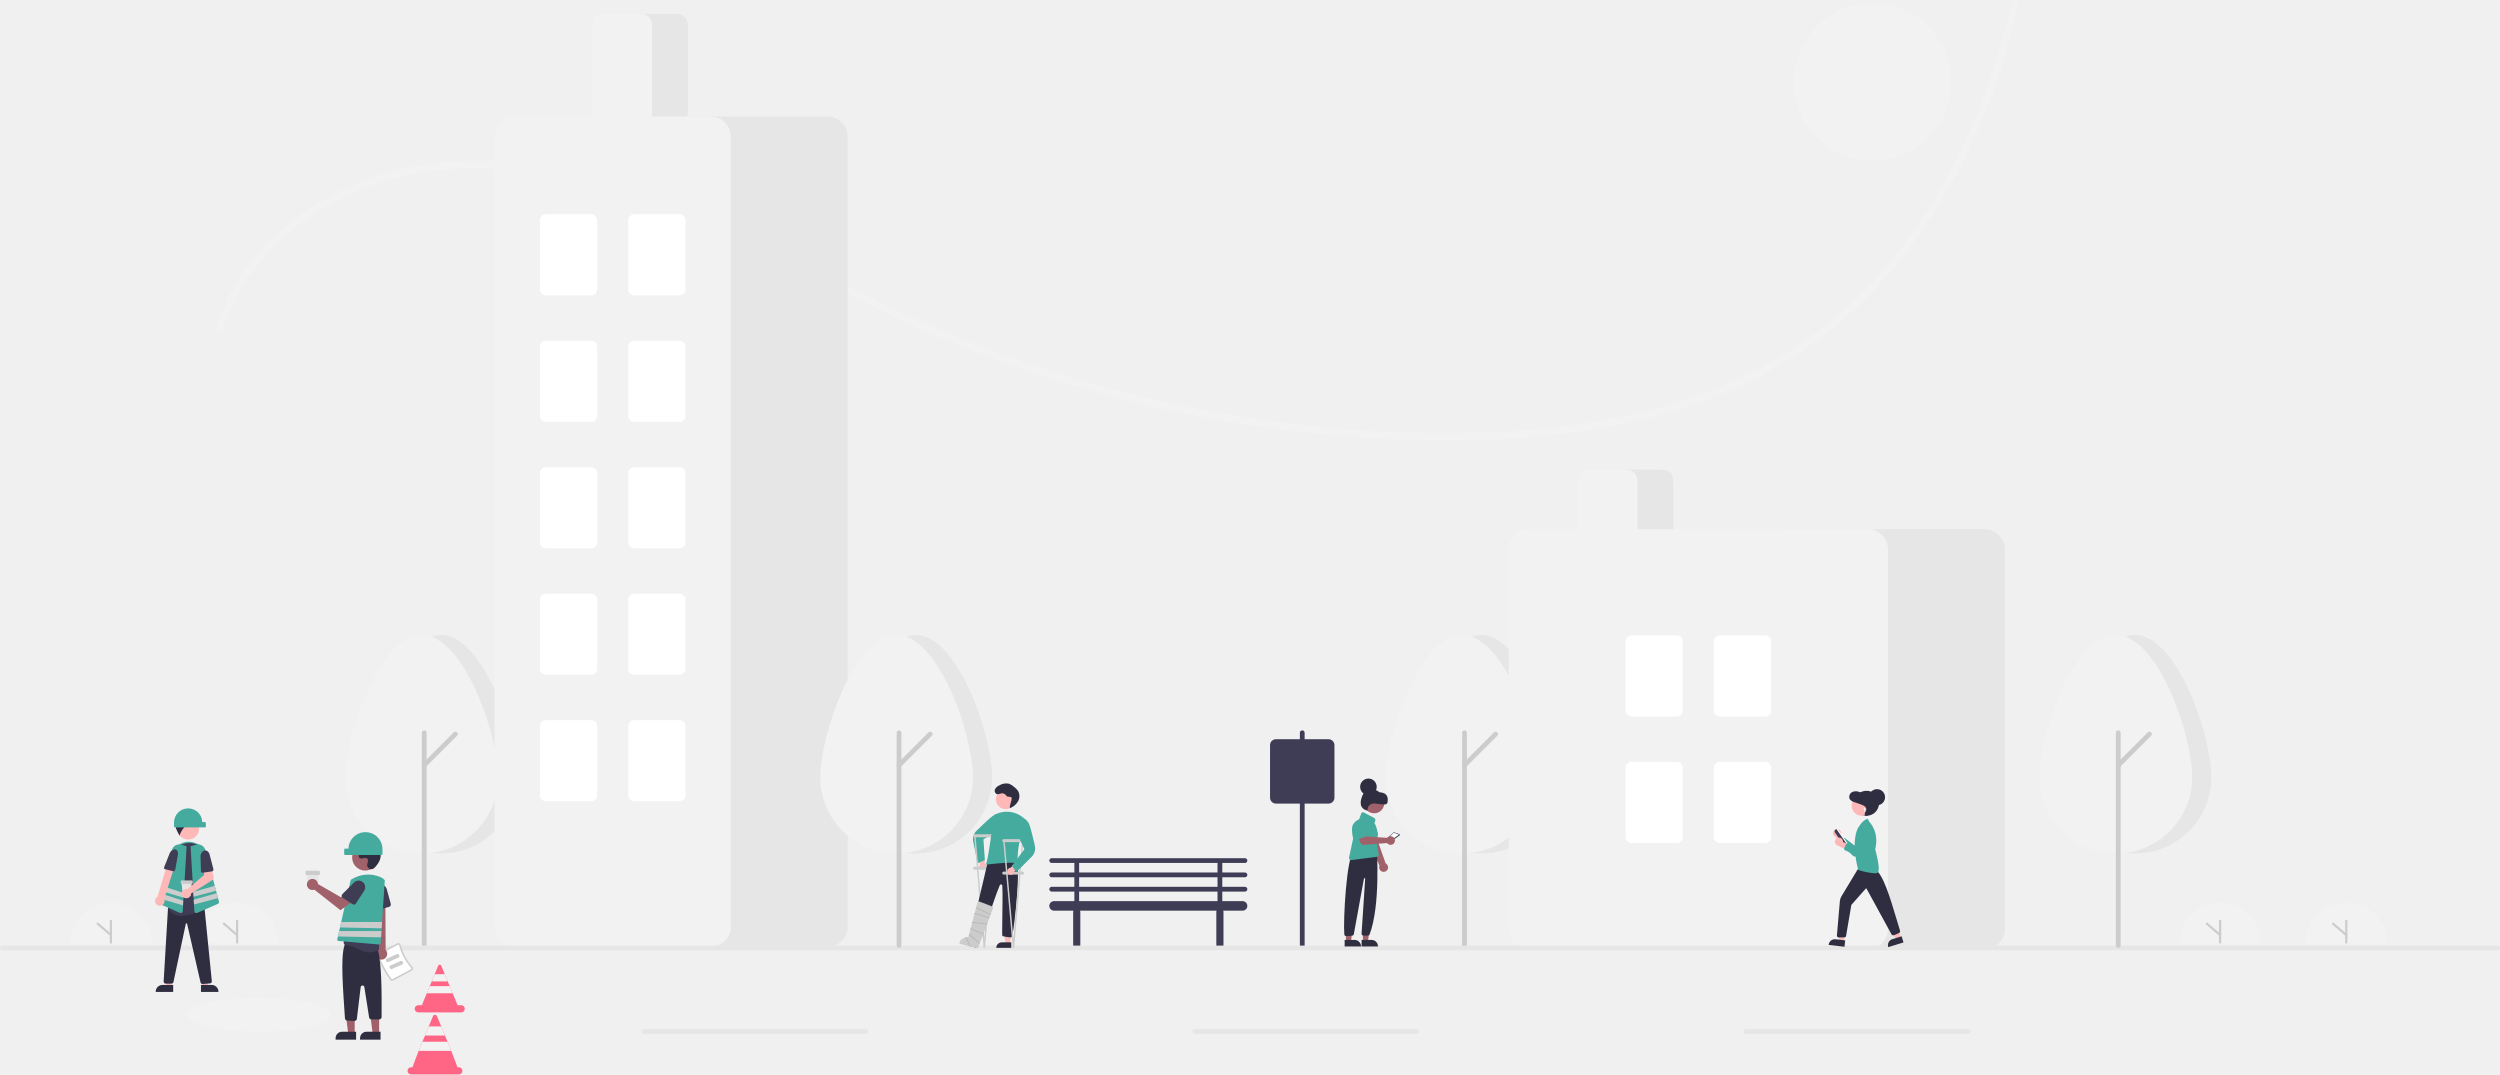
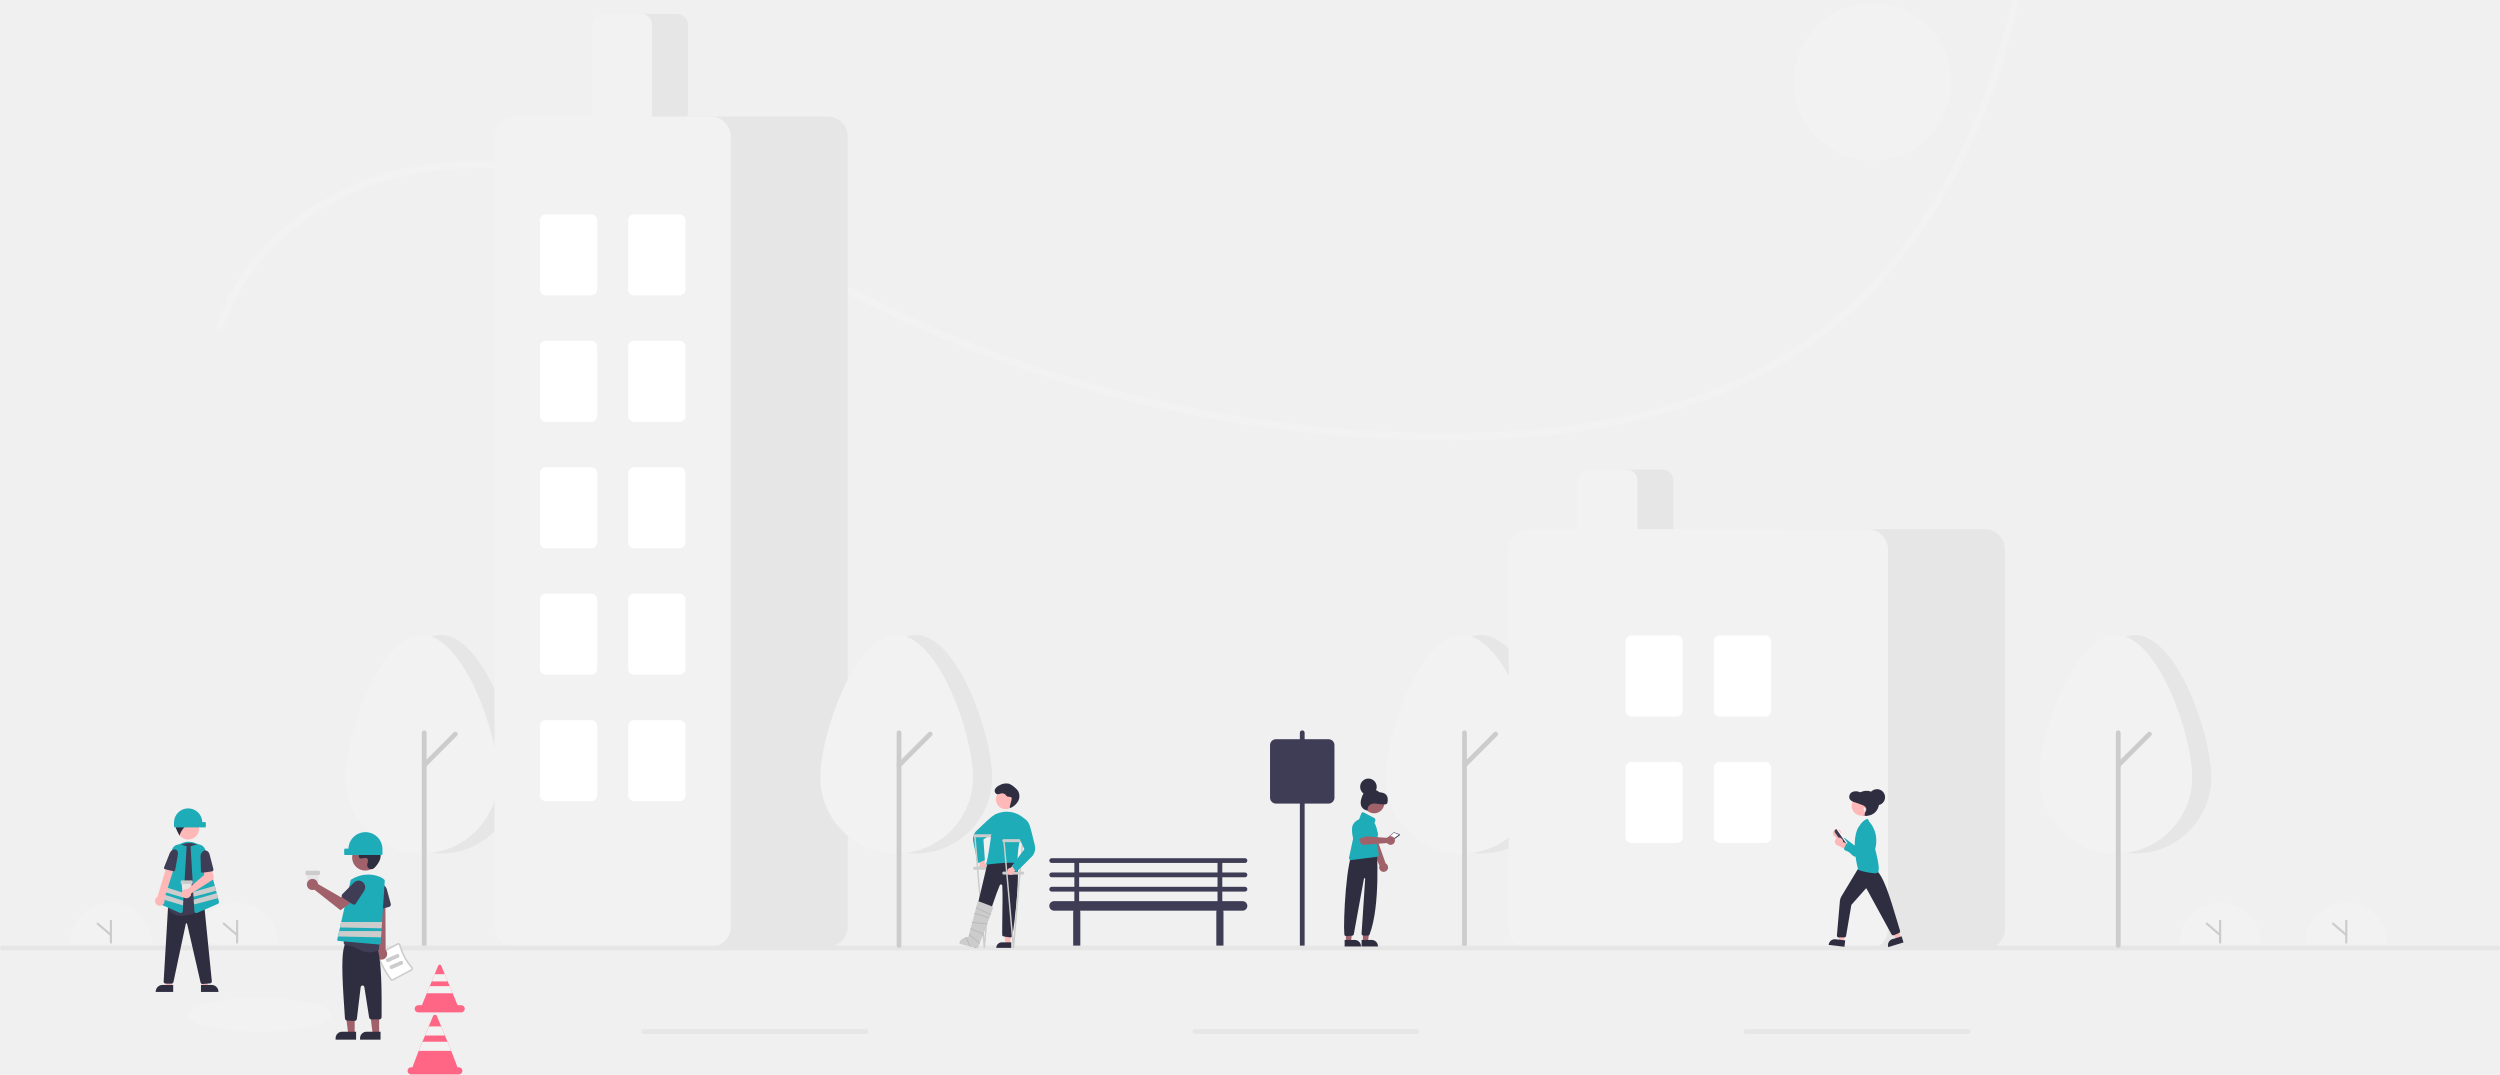
<svg xmlns="http://www.w3.org/2000/svg" id="b7ff5eec-b031-4b55-ad80-a01491e5732a" data-name="Layer 1" width="1047.795" height="450.309" viewBox="0 0 1047.795 450.309">
  <path d="M105.422,619.665a17.165,17.165,0,0,1,34.331,0" transform="translate(-76.10236 -224.1911)" fill="#f2f2f2" />
  <path d="M122.588,619.665a.464.464,0,0,1-.464-.464v-9.047a.464.464,0,1,1,.928,0v9.047A.464.464,0,0,1,122.588,619.665Z" transform="translate(-76.10236 -224.1911)" fill="#ccc" />
  <path d="M122.587,616.557a.462.462,0,0,1-.302-.112l-5.567-4.778a.464.464,0,1,1,.604-.704l5.567,4.778a.464.464,0,0,1-.302.816Z" transform="translate(-76.10236 -224.1911)" fill="#ccc" />
  <path d="M158.31,619.665a17.165,17.165,0,0,1,34.331,0" transform="translate(-76.10236 -224.1911)" fill="#f2f2f2" />
  <path d="M175.475,619.665a.464.464,0,0,1-.464-.464v-9.047a.464.464,0,0,1,.928,0v9.047A.464.464,0,0,1,175.475,619.665Z" transform="translate(-76.10236 -224.1911)" fill="#ccc" />
  <path d="M175.475,616.557a.462.462,0,0,1-.302-.112l-5.567-4.778a.464.464,0,1,1,.604-.704l5.567,4.778a.464.464,0,0,1-.302.816Z" transform="translate(-76.10236 -224.1911)" fill="#ccc" />
  <circle cx="784.795" cy="34.309" r="33" fill="#f2f2f2" />
  <ellipse cx="108.795" cy="425.309" rx="30" ry="7" fill="#f2f2f2" />
  <path d="M169.583,362.153c7.868-24.569,27.08-43.622,49.864-54.955,27.033-13.446,58.097-14.968,87.449-9.735,31.686,5.649,61.3,18.672,89.966,32.884,28.117,13.94,55.78,28.66,85.021,40.18A550.375,550.375,0,0,0,664.829,408.423c56.431,1.883,116.767-4.301,165.085-36.018,44.273-29.062,72.444-77.006,87.117-126.982q2.818-9.597,5.01-19.359c.426-1.88-2.465-2.683-2.893-.798C907.312,277.454,882.074,329.033,838.95,362.3,792.309,398.28,731.096,406.598,673.813,405.646A547.717,547.717,0,0,1,488.481,369.882c-29.993-11.418-58.296-26.245-86.96-40.56-28.034-14-56.856-27.105-87.683-33.562-28.149-5.896-58.288-6.255-85.428,4.236-22.348,8.639-42.725,24.038-54.649,45.102a86.494,86.494,0,0,0-7.071,16.256c-.59,1.843,2.305,2.632,2.893.798Z" transform="translate(-76.10236 -224.1911)" fill="#f2f2f2" />
  <path d="M597.886,591.87a1,1,0,0,0,0-2h-9.5v-4h9.5a1,1,0,0,0,0-2h-81a1,1,0,0,0,0,2h9.5v4h-9.5a1,1,0,0,0,0,2h9.5v4h-9.5a1,1,0,0,0,0,2h9.5v4h-8.5a2,2,0,0,0,0,4h8.092a1.491,1.491,0,0,0-.092.5v14a1.5,1.5,0,0,0,3,0v-14a1.491,1.491,0,0,0-.092-.5h57.184a1.491,1.491,0,0,0-.092.5v14a1.5,1.5,0,0,0,3,0v-14a1.491,1.491,0,0,0-.092-.5h8.092a2,2,0,0,0,0-4h-8.5v-4h9.5a1,1,0,0,0,0-2h-9.5v-4Zm-69.5-6h58v4h-58Zm58,16h-58v-4h58Zm0-6h-58v-4h58Z" transform="translate(-76.10236 -224.1911)" fill="#3f3d56" />
  <path d="M292.898,549.898c0-17.661-14.327-59.57-32-59.57s-32,41.909-32,59.57a32,32,0,0,0,64,0Z" transform="translate(-76.10236 -224.1911)" fill="#e6e6e6" />
  <path d="M284.898,549.898c0-17.661-14.327-59.57-32-59.57s-32,41.909-32,59.57a32,32,0,0,0,64,0Z" transform="translate(-76.10236 -224.1911)" fill="#f2f2f2" />
  <path d="M253.898,621.449a1,1,0,0,1-1-1V531.308a1,1,0,0,1,2,0v89.141A1,1,0,0,1,253.898,621.449Z" transform="translate(-76.10236 -224.1911)" fill="#ccc" />
  <path d="M253.898,545.922a1,1,0,0,1-.707-1.707l13.078-13.078a1.0 1,0,0,1,1.414,1.414l-13.078,13.078A.996.996,0,0,1,253.898,545.922Z" transform="translate(-76.10236 -224.1911)" fill="#ccc" />
  <path d="M621.898,621.449a1,1,0,0,1-1-1V531.308a1,1,0,0,1,2,0v89.141A1,1,0,0,1,621.898,621.449Z" transform="translate(-76.10236 -224.1911)" fill="#3f3d56" />
  <path d="M728.898,549.898c0-17.661-14.327-59.57-32-59.57s-32,41.909-32,59.57a32,32,0,0,0,64,0Z" transform="translate(-76.10236 -224.1911)" fill="#e6e6e6" />
  <path d="M720.898,549.898c0-17.661-14.327-59.57-32-59.57s-32,41.909-32,59.57a32,32,0,0,0,64,0Z" transform="translate(-76.10236 -224.1911)" fill="#f2f2f2" />
  <path d="M689.898,621.449a1,1,0,0,1-1-1V531.308a1,1,0,0,1,2,0v89.141A1,1,0,0,1,689.898,621.449Z" transform="translate(-76.10236 -224.1911)" fill="#ccc" />
  <path d="M689.898,545.922a1,1,0,0,1-.707-1.707l13.078-13.078a1.0 1,0,0,1,1.414,1.414l-13.078,13.078A.996.996,0,0,1,689.898,545.922Z" transform="translate(-76.10236 -224.1911)" fill="#ccc" />
  <path d="M359.898,276h-16a4.505,4.505,0,0,1-4.5-4.5v-37a4.505,4.505,0,0,1,4.5-4.5h16a4.505,4.505,0,0,1,4.5,4.5v37A4.505,4.505,0,0,1,359.898,276Z" transform="translate(-76.10236 -224.1911)" fill="#e6e6e6" />
  <path d="M422.898,621h-82a8.51,8.51,0,0,1-8.5-8.5v-331a8.51,8.51,0,0,1,8.5-8.5h82a8.509,8.509,0,0,1,8.5,8.5v331A8.509,8.509,0,0,1,422.898,621Z" transform="translate(-76.10236 -224.1911)" fill="#e6e6e6" />
  <path d="M373.898,621h-82a8.51,8.51,0,0,1-8.5-8.5v-331a8.51,8.51,0,0,1,8.5-8.5h82a8.51,8.51,0,0,1,8.5,8.5v331A8.51,8.51,0,0,1,373.898,621Z" transform="translate(-76.10236 -224.1911)" fill="#f2f2f2" />
  <path d="M344.898,276h-16a4.505,4.505,0,0,1-4.5-4.5v-37a4.505,4.505,0,0,1,4.5-4.5h16a4.505,4.505,0,0,1,4.5,4.5v37A4.505,4.505,0,0,1,344.898,276Z" transform="translate(-76.10236 -224.1911)" fill="#f2f2f2" />
  <path d="M323.898,348h-19a2.503,2.503,0,0,1-2.5-2.5v-29a2.503,2.503,0,0,1,2.5-2.5h19a2.503,2.503,0,0,1,2.5,2.5v29A2.503,2.503,0,0,1,323.898,348Z" transform="translate(-76.10236 -224.1911)" fill="#fff" />
  <path d="M360.898,348h-19a2.503,2.503,0,0,1-2.5-2.5v-29a2.503,2.503,0,0,1,2.5-2.5h19a2.503,2.503,0,0,1,2.5,2.5v29A2.503,2.503,0,0,1,360.898,348Z" transform="translate(-76.10236 -224.1911)" fill="#fff" />
  <path d="M323.898,401h-19a2.503,2.503,0,0,1-2.5-2.5v-29a2.503,2.503,0,0,1,2.5-2.5h19a2.503,2.503,0,0,1,2.5,2.5v29A2.503,2.503,0,0,1,323.898,401Z" transform="translate(-76.10236 -224.1911)" fill="#fff" />
  <path d="M360.898,401h-19a2.503,2.503,0,0,1-2.5-2.5v-29a2.503,2.503,0,0,1,2.5-2.5h19a2.503,2.503,0,0,1,2.5,2.5v29A2.503,2.503,0,0,1,360.898,401Z" transform="translate(-76.10236 -224.1911)" fill="#fff" />
  <path d="M323.898,454h-19a2.503,2.503,0,0,1-2.5-2.5v-29a2.503,2.503,0,0,1,2.5-2.5h19a2.503,2.503,0,0,1,2.5,2.5v29A2.503,2.503,0,0,1,323.898,454Z" transform="translate(-76.10236 -224.1911)" fill="#fff" />
  <path d="M360.898,454h-19a2.503,2.503,0,0,1-2.5-2.5v-29a2.503,2.503,0,0,1,2.5-2.5h19a2.503,2.503,0,0,1,2.5,2.5v29A2.503,2.503,0,0,1,360.898,454Z" transform="translate(-76.10236 -224.1911)" fill="#fff" />
  <path d="M323.898,507h-19a2.503,2.503,0,0,1-2.5-2.5v-29a2.503,2.503,0,0,1,2.5-2.5h19a2.503,2.503,0,0,1,2.5,2.5v29A2.503,2.503,0,0,1,323.898,507Z" transform="translate(-76.10236 -224.1911)" fill="#fff" />
  <path d="M360.898,507h-19a2.503,2.503,0,0,1-2.5-2.5v-29a2.503,2.503,0,0,1,2.5-2.5h19a2.503,2.503,0,0,1,2.5,2.5v29A2.503,2.503,0,0,1,360.898,507Z" transform="translate(-76.10236 -224.1911)" fill="#fff" />
  <path d="M323.898,560h-19a2.503,2.503,0,0,1-2.5-2.5v-29a2.503,2.503,0,0,1,2.5-2.5h19a2.503,2.503,0,0,1,2.5,2.5v29A2.503,2.503,0,0,1,323.898,560Z" transform="translate(-76.10236 -224.1911)" fill="#fff" />
  <path d="M360.898,560h-19a2.503,2.503,0,0,1-2.5-2.5v-29a2.503,2.503,0,0,1,2.5-2.5h19a2.503,2.503,0,0,1,2.5,2.5v29A2.503,2.503,0,0,1,360.898,560Z" transform="translate(-76.10236 -224.1911)" fill="#fff" />
  <path d="M772.898,451h-16a4.505,4.505,0,0,1-4.5-4.5v-21a4.505,4.505,0,0,1,4.5-4.5h16a4.505,4.505,0,0,1,4.5,4.5v21A4.505,4.505,0,0,1,772.898,451Z" transform="translate(-76.10236 -224.1911)" fill="#e6e6e6" />
  <path d="M907.898,622h-82a8.51,8.51,0,0,1-8.5-8.5v-159a8.51,8.51,0,0,1,8.5-8.5h82a8.509,8.509,0,0,1,8.5,8.5v159A8.509,8.509,0,0,1,907.898,622Z" transform="translate(-76.10236 -224.1911)" fill="#e6e6e6" />
  <path d="M858.898,622h-142a8.51,8.51,0,0,1-8.5-8.5v-159a8.51,8.51,0,0,1,8.5-8.5h142a8.509,8.509,0,0,1,8.5,8.5v159A8.509,8.509,0,0,1,858.898,622Z" transform="translate(-76.10236 -224.1911)" fill="#f2f2f2" />
  <path d="M757.898,451h-16a4.505,4.505,0,0,1-4.5-4.5v-21a4.505,4.505,0,0,1,4.5-4.5h16a4.505,4.505,0,0,1,4.5,4.5v21A4.505,4.505,0,0,1,757.898,451Z" transform="translate(-76.10236 -224.1911)" fill="#f2f2f2" />
  <path d="M778.898,524.5h-19a2.503,2.503,0,0,1-2.5-2.5V493a2.503,2.503,0,0,1,2.5-2.5h19a2.503,2.503,0,0,1,2.5,2.5v29A2.503,2.503,0,0,1,778.898,524.5Z" transform="translate(-76.10236 -224.1911)" fill="#fff" />
  <path d="M815.898,524.5h-19a2.503,2.503,0,0,1-2.5-2.5V493a2.503,2.503,0,0,1,2.5-2.5h19a2.503,2.503,0,0,1,2.5,2.5v29A2.503,2.503,0,0,1,815.898,524.5Z" transform="translate(-76.10236 -224.1911)" fill="#fff" />
  <path d="M778.898,577.5h-19a2.503,2.503,0,0,1-2.5-2.5V546a2.503,2.503,0,0,1,2.5-2.5h19a2.503,2.503,0,0,1,2.5,2.5v29A2.503,2.503,0,0,1,778.898,577.5Z" transform="translate(-76.10236 -224.1911)" fill="#fff" />
  <path d="M815.898,577.5h-19a2.503,2.503,0,0,1-2.5-2.5V546a2.503,2.503,0,0,1,2.5-2.5h19a2.503,2.503,0,0,1,2.5,2.5v29A2.503,2.503,0,0,1,815.898,577.5Z" transform="translate(-76.10236 -224.1911)" fill="#fff" />
  <path d="M1122.898,622.5H77.102a1,1,0,1,1,0-2H1122.898a1,1,0,0,1,0,2Z" transform="translate(-76.10236 -224.1911)" fill="#e6e6e6" />
  <path d="M438.898,657.5h-93a1,1,0,0,1,0-2h93a1,1,0,1,1,0,2Z" transform="translate(-76.10236 -224.1911)" fill="#e6e6e6" />
  <path d="M669.898,657.5h-93a1,1,0,0,1,0-2h93a1,1,0,1,1,0,2Z" transform="translate(-76.10236 -224.1911)" fill="#e6e6e6" />
  <path d="M900.898,657.5h-93a1,1,0,0,1,0-2h93a1,1,0,1,1,0,2Z" transform="translate(-76.10236 -224.1911)" fill="#e6e6e6" />
  <path d="M491.898,549.898c0-17.661-14.327-59.57-32-59.57s-32,41.909-32,59.57a32,32,0,0,0,64,0Z" transform="translate(-76.10236 -224.1911)" fill="#e6e6e6" />
  <path d="M483.898,549.898c0-17.661-14.327-59.57-32-59.57s-32,41.909-32,59.57a32,32,0,0,0,64,0Z" transform="translate(-76.10236 -224.1911)" fill="#f2f2f2" />
  <path d="M452.898,621.449a1,1,0,0,1-1-1V531.308a1,1,0,0,1,2,0v89.141A1,1,0,0,1,452.898,621.449Z" transform="translate(-76.10236 -224.1911)" fill="#ccc" />
  <path d="M452.898,545.922a1,1,0,0,1-.707-1.707l13.078-13.078a1.0 1,0,0,1,1.414,1.414l-13.078,13.078A.996.996,0,0,1,452.898,545.922Z" transform="translate(-76.10236 -224.1911)" fill="#ccc" />
  <path d="M1002.898,549.898c0-17.661-14.327-59.57-32-59.57s-32,41.909-32,59.57a32,32,0,0,0,64,0Z" transform="translate(-76.10236 -224.1911)" fill="#e6e6e6" />
  <path d="M994.898,549.898c0-17.661-14.327-59.57-32-59.57s-32,41.909-32,59.57a32,32,0,0,0,64,0Z" transform="translate(-76.10236 -224.1911)" fill="#f2f2f2" />
  <path d="M963.898,621.449a1,1,0,0,1-1-1V531.308a1,1,0,0,1,2,0v89.141A1,1,0,0,1,963.898,621.449Z" transform="translate(-76.10236 -224.1911)" fill="#ccc" />
  <path d="M963.898,545.922a1,1,0,0,1-.707-1.707l13.078-13.078a1.0 1,0,0,1,1.414,1.414l-13.078,13.078A.996.996,0,0,1,963.898,545.922Z" transform="translate(-76.10236 -224.1911)" fill="#ccc" />
  <path d="M632.897,561h-22a2.502,2.502,0,0,1-2.5-2.5v-22a2.502,2.502,0,0,1,2.5-2.5h22a2.502,2.502,0,0,1,2.5,2.5v22A2.502,2.502,0,0,1,632.897,561Z" transform="translate(-76.10236 -224.1911)" fill="#3f3d56" />
  <path d="M846.463,571.713a1.7,1.7,0,0,1,1.111,2.358l4.348,4.193-3.063.687-3.659-4.087a1.709,1.709,0,0,1,1.263-3.15Z" transform="translate(-76.10236 -224.1911)" fill="#ffb8b8" />
-   <path d="M852.578,582.744l-5.364-5.032a.761.761,0,0,1-.021-1.089l1.095-1.109a.762.762,0,0,1,1.003-.07l4.495,3.435,2.804-6.801a2.123,2.123,0,0,1,2.896-1.097h0a2.11,2.11,0,0,1,1.161,2.249c-.509,3.094-3.592,7.184-5.384,9.346a1.853,1.853,0,0,1-2.066.554A1.848,1.848,0,0,1,852.578,582.744Z" transform="translate(-76.10236 -224.1911)" fill="#46ab9f" />
+   <path d="M852.578,582.744l-5.364-5.032a.761.761,0,0,1-.021-1.089l1.095-1.109a.762.762,0,0,1,1.003-.07l4.495,3.435,2.804-6.801a2.123,2.123,0,0,1,2.896-1.097h0a2.11,2.11,0,0,1,1.161,2.249c-.509,3.094-3.592,7.184-5.384,9.346a1.853,1.853,0,0,1-2.066.554A1.848,1.848,0,0,1,852.578,582.744Z" transform="translate(-76.10236 -224.1911)" fill="#1FACB9" />
  <path d="M849.568,577.862l-3.949-5.728a.338.338,0,0,1,.086-.47l.159-.109a.338.338,0,0,1,.47.086l3.949,5.728a.338.338,0,0,1-.086.47l-.159.109a.338.338,0,0,1-.47-.086Z" transform="translate(-76.10236 -224.1911)" fill="#fff" />
  <path d="M848.464,577.905l-3.277-4.754a.931.931,0,0,1,.238-1.293l.334-.23,4.333,6.285-.334.23h0a.93.93,0,0,1-1.293-.238Z" transform="translate(-76.10236 -224.1911)" fill="#3f3d56" />
  <polygon points="772.758 394.744 770.699 394.507 770.972 386.492 773.674 386.804 772.758 394.744" fill="#ffb8b8" />
  <path d="M849.155,620.992l-6.638-.766.01-.084a2.601,2.601,0,0,1,2.882-2.286l0,0,4.054.468Z" transform="translate(-76.10236 -224.1911)" fill="#2f2e41" />
  <polygon points="796.697 393.222 794.717 393.834 791.416 386.488 794.338 385.585 796.697 393.222" fill="#ffb8b8" />
  <path d="M873.898,619.177l-6.385,1.972-.025-.081a2.601,2.601,0,0,1,1.717-3.253l0,0,3.899-1.204Z" transform="translate(-76.10236 -224.1911)" fill="#2f2e41" />
  <path d="M846.562,617.088a.843.843,0,0,1-.564-1.028l1.241-14.285a4.313,4.313,0,0,1,.599-1.843l7.512-12.466,6.722,1.208.043.018c3.267,2.001,6.168,11.703,8.973,21.086.436,1.459.887,2.968,1.328,4.41a.849.849,0,0,1-.456,1.095l-2.035.857a.843.843,0,0,1-1.07-.374l-10.464-19.156a.168.168,0,0,0-.13-.087.163.163,0,0,0-.145.056l-6.073,6.872-2.232,13.095-.009.028a.846.846,0,0,1-.999.482l-2.189.041-.014 0Z" transform="translate(-76.10236 -224.1911)" fill="#2f2e41" />
-   <path d="M854.987,588.832l-.043-.014-.013-.043c-.031-.104-3.104-10.501-.335-17.13l.003-.006c.081-.158,2.012-3.869,4.257-4.24l.06-.01.729,1.364c.229.23,4.177,4.329,2.385,11.376.161.578,2.341,8.51,1.156,9.696a2.176,2.176,0,0,1-1.479.371A29.878,29.878,0,0,1,854.987,588.832Z" transform="translate(-76.10236 -224.1911)" fill="#46ab9f" />
+   <path d="M854.987,588.832l-.043-.014-.013-.043c-.031-.104-3.104-10.501-.335-17.13l.003-.006c.081-.158,2.012-3.869,4.257-4.24l.06-.01.729,1.364c.229.23,4.177,4.329,2.385,11.376.161.578,2.341,8.51,1.156,9.696a2.176,2.176,0,0,1-1.479.371A29.878,29.878,0,0,1,854.987,588.832Z" transform="translate(-76.10236 -224.1911)" fill="#1FACB9" />
  <circle cx="782.291" cy="336.669" r="5.24" fill="#2f2e41" />
  <circle cx="780.209" cy="337.732" r="4.152" fill="#ffb8b8" />
  <path d="M858.983,565.956c-.379.134-.843.253-1.141-.026a1.01,1.01,0,0,1-.067-1.136,5.135,5.135,0,0,0,.519-1.091,1.68,1.68,0,0,0-.616-1.538,4.56,4.56,0,0,0-1.504-.757l-2.906-1.033a3.358,3.358,0,0,1-1.897-1.229,2.275,2.275,0,0,1,.905-2.934,3.69,3.69,0,0,1,3.193-.063,16.494,16.494,0,0,0,1.702.681c1.164.307,2.487.032,3.509.688a3.241,3.241,0,0,1,1.273,2.827,8.739,8.739,0,0,1-.855,3.126,5.813,5.813,0,0,1-.948,1.665,1.961,1.961,0,0,1-1.659.715Z" transform="translate(-76.10236 -224.1911)" fill="#2f2e41" />
  <circle cx="786.686" cy="334.133" r="3.381" fill="#2f2e41" />
  <path d="M857.21,563.226a.338.338,0,1,1,.465.313v.743a.127.127,0,1,1-.254,0v-.743A.338.338,0,0,1,857.21,563.226Z" transform="translate(-76.10236 -224.1911)" fill="#fff" />
  <path d="M846.669,575.262a1.7,1.7,0,0,1,1.863,1.823l5.537,2.415-2.632,1.711-4.854-2.555a1.709,1.709,0,0,1,.086-3.393Z" transform="translate(-76.10236 -224.1911)" fill="#ffb8b8" />
-   <path d="M856.245,583.47l-6.781-2.847a.761.761,0,0,1-.399-1.014l.64-1.421a.762.762,0,0,1,.916-.415l5.41,1.653.258-7.352a2.123,2.123,0,0,1,2.333-2.038h0a2.11,2.11,0,0,1,1.873,1.704c.601,3.077-.863,7.985-1.789,10.637a1.853,1.853,0,0,1-1.743,1.24A1.848,1.848,0,0,1,856.245,583.47Z" transform="translate(-76.10236 -224.1911)" fill="#46ab9f" />
-   <path d="M160.895,581.73h-10.386V578.577c3.282-2.284,6.19-2.085,10.015.185Z" transform="translate(-76.10236 -224.1911)" fill="#46ab9f" />
+   <path d="M856.245,583.47l-6.781-2.847a.761.761,0,0,1-.399-1.014l.64-1.421a.762.762,0,0,1,.916-.415l5.41,1.653.258-7.352a2.123,2.123,0,0,1,2.333-2.038h0a2.11,2.11,0,0,1,1.873,1.704c.601,3.077-.863,7.985-1.789,10.637a1.853,1.853,0,0,1-1.743,1.24A1.848,1.848,0,0,1,856.245,583.47Z" transform="translate(-76.10236 -224.1911)" fill="#1FACB9" />
+   <path d="M160.895,581.73h-10.386V578.577c3.282-2.284,6.19-2.085,10.015.185Z" transform="translate(-76.10236 -224.1911)" fill="#1FACB9" />
  <polygon points="72.002 413.541 69.728 413.541 69.388 404.771 72.002 404.771 72.002 413.541" fill="#ffb8b8" />
  <path d="M148.684,639.936l-7.331-0v-.093a2.854,2.854,0,0,1,2.854-2.854h0l4.478 0Z" transform="translate(-76.10236 -224.1911)" fill="#2f2e41" />
  <polygon points="84.809 413.541 87.082 413.541 87.422 404.771 84.808 404.771 84.809 413.541" fill="#ffb8b8" />
  <path d="M160.331,636.99l4.478-0h0a2.854,2.854,0,0,1,2.854,2.854v.093l-7.331 0Z" transform="translate(-76.10236 -224.1911)" fill="#2f2e41" />
  <path d="M160.971,636.608a.838.838,0,0,1-.815-.653l-5.636-24.581a.27.27,0,0,0-.272-.218h-.001a.27.27,0,0,0-.271.22l-5.175,24.415a.839.839,0,0,1-.816.661h-2.465a.835.835,0,0,1-.833-.884l1.836-30.946.739-.219.014 0,14.514.127,3.091,30.912a.834.834,0,0,1-.763.913l-3.079.249Q161.004,636.608,160.971,636.608Z" transform="translate(-76.10236 -224.1911)" fill="#2f2e41" />
  <circle cx="78.875" cy="347.333" r="4.555" fill="#ffb8b8" />
  <path d="M152.187,608.016a7.862,7.862,0,0,1-2.361-.332,5.211,5.211,0,0,1-3.16-2.666.836.836,0,0,1-.062-.622c.502-1.715,2.93-10.627,1.381-17.712a7.508,7.508,0,0,1,1.067-5.771,7.414,7.414,0,0,1,4.809-3.234l0-0c.257-.05.515-.091.768-.122a7.388,7.388,0,0,1,5.983,1.968,7.571,7.571,0,0,1,2.377,6.002L161.798,604.63a.827.827,0,0,1-.445.687C159.982,606.035,155.863,608.016,152.187,608.016Z" transform="translate(-76.10236 -224.1911)" fill="#3f3d56" />
  <path d="M160.123,568.171a5.593,5.593,0,0,0-6.13-3.447l1.436,1.161c-1.784.06-3.663-.068-4.937,1.183.406-.011.937.856,1.343.845a2.127,2.127,0,0,0-1.781,1.228,3.499,3.499,0,0,0-.207,2.225,25.851,25.851,0,0,0,1.6,3.179c-.053-1.812,3.514-6.134,5.256-5.683a4.78,4.78,0,0,0-2.207,1.676A6.473,6.473,0,0,1,158.336,569.91a2.717,2.717,0,0,0,.915.051,1.117,1.117,0,0,0,.662-1.786Z" transform="translate(-76.10236 -224.1911)" fill="#2f2e41" />
-   <path d="M151.873,606.869a.835.835,0,0,1-.334-.071l-8.643-3.772a.829.829,0,0,1-.474-.979l5.722-21.614a3.128,3.128,0,0,1,3.884-2.208l2.288.653-1.611,27.204a.837.837,0,0,1-.398.662A.828.828,0,0,1,151.873,606.869Z" transform="translate(-76.10236 -224.1911)" fill="#46ab9f" />
-   <path d="M167.869,602.048l-.38-1.434-.551-2.085-.265-1-.551-2.079-3.975-15.017a3.125,3.125,0,0,0-3.884-2.207l-2.287.653,1.133,19.134.117,1.997.074,1.259v.002l.119,1.986.167,2.825a.84.84,0,0,0,.833.786.85.85,0,0,0,.334-.07l8.643-3.772A.828.828,0,0,0,167.869,602.048Z" transform="translate(-76.10236 -224.1911)" fill="#46ab9f" />
+   <path d="M151.873,606.869a.835.835,0,0,1-.334-.071l-8.643-3.772a.829.829,0,0,1-.474-.979l5.722-21.614a3.128,3.128,0,0,1,3.884-2.208l2.288.653-1.611,27.204a.837.837,0,0,1-.398.662A.828.828,0,0,1,151.873,606.869Z" transform="translate(-76.10236 -224.1911)" fill="#1FACB9" />
+   <path d="M167.869,602.048l-.38-1.434-.551-2.085-.265-1-.551-2.079-3.975-15.017a3.125,3.125,0,0,0-3.884-2.207l-2.287.653,1.133,19.134.117,1.997.074,1.259v.002l.119,1.986.167,2.825a.84.84,0,0,0,.833.786.85.85,0,0,0,.334-.07l8.643-3.772A.828.828,0,0,0,167.869,602.048Z" transform="translate(-76.10236 -224.1911)" fill="#1FACB9" />
  <polygon points="90.57 373.339 81.124 375.82 81.007 373.823 90.019 371.259 90.57 373.339" fill="#ccc" />
  <polygon points="91.386 376.423 81.317 379.068 81.198 377.081 81.198 377.079 90.835 374.338 91.386 376.423" fill="#ccc" />
  <polygon points="76.963 374.253 76.846 376.213 67.582 373.454 68.125 371.402 76.963 374.253" fill="#ccc" />
  <polygon points="76.77 377.504 67.317 374.453 66.773 376.51 76.655 379.453 76.77 377.504" fill="#ccc" />
  <path d="M143.584,603.745a1.992,1.992,0,0,0,1.306-2.762l4.444-13.952-3.151-.66-4.074,13.679a2.003,2.003,0,0,0,1.475,3.695Z" transform="translate(-76.10236 -224.1911)" fill="#ffb8b8" />
  <path d="M149.457,580.173h0c.905.092,1.414,1.11,1.189,2.377l-1.08,6.079c-.081.456-.456.817-.768.739l-3.652-.913c-.281-.07-.385-.469-.225-.869l2.192-5.5A2.646,2.646,0,0,1,149.457,580.173Z" transform="translate(-76.10236 -224.1911)" fill="#3f3d56" />
-   <path d="M154.96,562.998h0a5.934,5.934,0,0,1,5.93,5.749h1.117a.371.371,0,0,1,.371.371v1.484a.371.371,0,0,1-.371.371H149.396a.371.371,0,0,1-.371-.371V568.933A5.935,5.935,0,0,1,154.96,562.998Z" transform="translate(-76.10236 -224.1911)" fill="#46ab9f" />
+   <path d="M154.96,562.998h0a5.934,5.934,0,0,1,5.93,5.749h1.117a.371.371,0,0,1,.371.371v1.484a.371.371,0,0,1-.371.371H149.396a.371.371,0,0,1-.371-.371V568.933A5.935,5.935,0,0,1,154.96,562.998Z" transform="translate(-76.10236 -224.1911)" fill="#1FACB9" />
  <path d="M155.669,599.684h-2.622a.337.337,0,0,1-.337-.305l-.525-5.379H156.531l-.525,5.379A.337.337,0,0,1,155.669,599.684Z" transform="translate(-76.10236 -224.1911)" fill="#e6e6e6" />
  <path d="M156.524,594.676H152.193a.339.339,0,0,1-.338-.338v-.812a.339.339,0,0,1,.338-.338H156.524a.339.339,0,0,1,.338.338v.812A.339.339,0,0,1,156.524,594.676Z" transform="translate(-76.10236 -224.1911)" fill="#ccc" />
  <path d="M154.415,596.799a1.952,1.952,0,0,1,.302.059l6.982-5.988-.408-2.197,3.235-1.049,1.1,3.819a1.484,1.484,0,0,1-.632,1.665l-8.842,5.596a1.947,1.947,0,1,1-1.736-1.905Z" transform="translate(-76.10236 -224.1911)" fill="#ffb8b8" />
  <path d="M161.717,580.675v0c.967-.271,1.932.465,2.256,1.718l1.553,6.015c.116.451-.11.93-.463.981l-4.137.595c-.318.046-.599-.281-.611-.711l-.161-5.919A2.603,2.603,0,0,1,161.717,580.675Z" transform="translate(-76.10236 -224.1911)" fill="#3f3d56" />
  <path d="M208.742,596.947h-3.15a.405.405,0,0,1-.405-.367l-.63-6.462h5.22l-.63,6.462A.405.405,0,0,1,208.742,596.947Z" transform="translate(-76.10236 -224.1911)" fill="#e6e6e6" />
  <path d="M209.769,590.931h-5.203a.407.407,0,0,1-.407-.407v-.976a.407.407,0,0,1,.407-.406h5.203a.407.407,0,0,1,.406.406v.976A.407.407,0,0,1,209.769,590.931Z" transform="translate(-76.10236 -224.1911)" fill="#ccc" />
  <path d="M239.687,634.897a37.324,37.324,0,0,1-5.365-10.012.959.959,0,0,1,.453-1.154l7.831-4.196a.946.946,0,0,1,.83-.034.962.962,0,0,1,.548.643,22.801,22.801,0,0,0,5.001,9.334.962.962,0,0,1,.231.813.946.946,0,0,1-.488.673l-7.831,4.196A.959.959,0,0,1,239.687,634.897Z" transform="translate(-76.10236 -224.1911)" fill="#ccc" />
  <path d="M240.221,634.496a.289.289,0,0,0,.361.075l7.831-4.196a.278.278,0,0,0,.145-.2.294.294,0,0,0-.072-.251,23.472,23.472,0,0,1-5.149-9.609.294.294,0,0,0-.169-.199.278.278,0,0,0-.247.01l-7.831,4.196a.289.289,0,0,0-.138.343,36.656,36.656,0,0,0,5.269,9.833Z" transform="translate(-76.10236 -224.1911)" fill="#fff" />
  <path d="M243.121,625.524l-4.265,1.883a.669.669,0,0,1-.881-.342l-.105-.239a.669.669,0,0,1,.342-.881l4.265-1.883a.669.669,0,0,1,.881.342l.105.239A.669.669,0,0,1,243.121,625.524Z" transform="translate(-76.10236 -224.1911)" fill="#ccc" />
  <path d="M244.68,628.42l-4.265,1.883a.669.669,0,0,1-.881-.342l-.105-.239a.669.669,0,0,1,.342-.881l4.265-1.883a.669.669,0,0,1,.881.342l.105.239A.669.669,0,0,1,244.68,628.42Z" transform="translate(-76.10236 -224.1911)" fill="#ccc" />
  <path d="M234.677,626.007a2.394,2.394,0,0,1-.46-3.642l-1.799-25.526,5.181.502.142,24.998a2.407,2.407,0,0,1-3.065,3.667Z" transform="translate(-76.10236 -224.1911)" fill="#a0616a" />
  <path d="M233.592,605.416a.999.999,0,0,1-.414-.758l-.38-6.88a2.763,2.763,0,0,1,5.425-.875l1.668,6.151a1.004,1.004,0,0,1-.705,1.23l-4.744,1.286A.999.999,0,0,1,233.592,605.416Z" transform="translate(-76.10236 -224.1911)" fill="#3f3d56" />
  <polygon points="148.658 433.198 145.927 433.197 144.627 422.661 148.659 422.661 148.658 433.198" fill="#a0616a" />
  <path d="M143.365,432.417h5.878a0,0,0,0,1,0,0V435.734a0,0,0,0,1,0,0h-8.586a0,0,0,0,1,0,0V435.124A2.707,2.707,0,0,1,143.365,432.417Z" fill="#2f2e41" />
  <polygon points="158.908 433.198 156.177 433.197 154.877 422.661 158.909 422.661 158.908 433.198" fill="#a0616a" />
  <path d="M153.615,432.417h5.878a0,0,0,0,1,0,0V435.734a0,0,0,0,1,0,0h-8.586a0,0,0,0,1,0,0V435.124A2.707,2.707,0,0,1,153.615,432.417Z" fill="#2f2e41" />
  <path d="M224.632,652.08l-3.007-.143a1.002,1.002,0,0,1-.955-.994c-.793-12.237-1.891-25.359-.21-30.428a1.003,1.003,0,0,1,1.147-.999l12.031,1.746a.997.997,0,0,1,.859.985c1.536,6.002,1.605,16.886,1.547,28.195a1.003,1.003,0,0,1-1.003,1.01h-3.242a.998.998,0,0,1-.991-.847l-2-12.716a.78.78,0,0,0-1.545.029L225.675,651.198a1.007,1.007,0,0,1-.996.884Q224.656,652.082,224.632,652.08Z" transform="translate(-76.10236 -224.1911)" fill="#2f2e41" />
  <path d="M226.749,622.248a15.136,15.136,0,0,0-5.722-1.96.984.984,0,0,1-.68-.373.998.998,0,0,1-.207-.758l2.883-21.402a7.402,7.402,0,0,1,4.315-5.784,7.199,7.199,0,0,1,6.996.548q.148.099.291.201a7.393,7.393,0,0,1,2.816,7.704c-1.768,7.232-2.375,19.087-2.479,21.391a.995.995,0,0,1-.65.892,10.046,10.046,0,0,1-3.393.604A8.495,8.495,0,0,1,226.749,622.248Z" transform="translate(-76.10236 -224.1911)" fill="#3f3d56" />
  <circle cx="153.058" cy="359.401" r="5.473" fill="#a0616a" />
  <path d="M233.033,587.922a1.768,1.768,0,0,1-3.05-.982,1.795,1.795,0,0,1,.002-.347,8.035,8.035,0,0,0,.358-1.951,1.023,1.023,0,0,0-.187-.479c-.814-1.089-2.723.487-3.491-.499-.471-.605.083-1.557-.279-2.233-.477-.892-1.889-.452-2.775-.941-.985-.544-.927-2.056-.278-2.975a4.68,4.68,0,0,1,3.548-1.806,9.518,9.518,0,0,1,4.009.782,8.012,8.012,0,0,1,3.788,2.627,6.412,6.412,0,0,1,.648,5.46A10.292,10.292,0,0,1,233.033,587.922Z" transform="translate(-76.10236 -224.1911)" fill="#2f2e41" />
-   <path d="M237.367,593.243c-.096-.45-.918-1.065-2.095-1.566a12.954,12.954,0,0,0-11.698,1.003.553.553,0,0,0-.51.435l-3.957,17.503-.515,2.279-.341,1.509-.515,2.273-.274,1.214a.559.559,0,0,0,.495.68l17.088,1.475c.016,0,.033.002.049.002a.557.557,0,0,0,.553-.521l.163-2.476.174-2.647.076-1.148.172-2.64,1.139-17.345v-.016Z" transform="translate(-76.10236 -224.1911)" fill="#46ab9f" />
+   <path d="M237.367,593.243c-.096-.45-.918-1.065-2.095-1.566a12.954,12.954,0,0,0-11.698,1.003.553.553,0,0,0-.51.435l-3.957,17.503-.515,2.279-.341,1.509-.515,2.273-.274,1.214a.559.559,0,0,0,.495.68l17.088,1.475c.016,0,.033.002.049.002a.557.557,0,0,0,.553-.521l.163-2.476.174-2.647.076-1.148.172-2.64,1.139-17.345v-.016Z" transform="translate(-76.10236 -224.1911)" fill="#1FACB9" />
  <path d="M209.328,594.344a2.346,2.346,0,0,1,.053.365l9.572,5.522,2.327-1.339,2.48,3.247-4.977,3.547-10.92-8.615a2.339,2.339,0,1,1,1.465-2.728Z" transform="translate(-76.10236 -224.1911)" fill="#a0616a" />
  <path d="M219.295,599.762a.999.999,0,0,1,.288-.814l4.872-4.873a2.763,2.763,0,0,1,4.271,3.457l-3.469,5.346a1.004,1.004,0,0,1-1.387.295l-4.123-2.676A.999.999,0,0,1,219.295,599.762Z" transform="translate(-76.10236 -224.1911)" fill="#3f3d56" />
  <polygon points="160.128 386.425 159.957 389.066 142.489 388.705 143.004 386.425 160.128 386.425" fill="#ccc" />
  <polygon points="159.881 390.213 159.707 392.86 141.634 392.486 142.149 390.213 159.881 390.213" fill="#ccc" />
-   <path d="M229.267,572.959h0a7.129,7.129,0,0,0-7.125,6.908H220.8a.446.446,0,0,0-.446.446v1.783a.446.446,0,0,0,.446.446h15.152a.446.446,0,0,0,.446-.446v-2.005A7.13,7.13,0,0,0,229.267,572.959Z" transform="translate(-76.10236 -224.1911)" fill="#46ab9f" />
+   <path d="M229.267,572.959h0a7.129,7.129,0,0,0-7.125,6.908H220.8a.446.446,0,0,0-.446.446v1.783a.446.446,0,0,0,.446.446h15.152a.446.446,0,0,0,.446-.446v-2.005A7.13,7.13,0,0,0,229.267,572.959Z" transform="translate(-76.10236 -224.1911)" fill="#1FACB9" />
  <path d="M269.398,645.5h-1.528c-.01-.185-2.062-5-2.062-5l-1.24-3-.82-2-1.24-3-1.42-3.45a.708.708,0,0,0-1.38,0l-1.42,3.45-1.24,3-.82,2-1.24,3s-2.052,4.815-2.062,5h-1.528a1.5,1.5,0,0,0,0,3h18a1.5,1.5,0,0,0,0-3Z" transform="translate(-76.10236 -224.1911)" fill="#ff6584" />
  <path d="M268.398,671.5h-.592c.054-.128-2.578-6.86-2.578-6.86l-1.58-3.85-1.06-2.58-1.58-3.85-1.72-4.17a.906.906,0,0,0-1.76,0l-1.72,4.17-1.58,3.85-1.07,2.58-1.58,3.85s-2.622,6.732-2.568,6.86h-.612a1.5,1.5,0,0,0,0,3h20a1.5,1.5,0,0,0,0-3Z" transform="translate(-76.10236 -224.1911)" fill="#ff6584" />
  <polygon points="187.645 411.309 180.945 411.309 182.185 408.309 186.405 408.309 187.645 411.309" fill="#f2f2f2" />
  <polygon points="189.705 416.309 178.885 416.309 180.125 413.309 188.465 413.309 189.705 416.309" fill="#f2f2f2" />
  <polygon points="186.485 434.019 178.125 434.019 179.705 430.169 184.905 430.169 186.485 434.019" fill="#f2f2f2" />
  <polygon points="189.125 440.449 175.475 440.449 177.055 436.599 187.545 436.599 189.125 440.449" fill="#f2f2f2" />
  <path d="M489.082,588.246a1.486,1.486,0,0,0-.188-2.27l-.75-4.946-3.082.97,1.688,4.413a1.494,1.494,0,0,0,2.332,1.834Z" transform="translate(-76.10236 -224.1911)" fill="#ffb8b8" />
-   <path d="M485.908,585.919l-1.901-8.878a5.084,5.084,0,0,1,1.452-4.754c2.433-2.345,5.561-5.3,6.641-6.065a5.57,5.57,0,0,1,3.485-1.029l.026.003,1.635,1.545-3.562,5.864-5.408,3.388.602,8.702Z" transform="translate(-76.10236 -224.1911)" fill="#46ab9f" />
+   <path d="M485.908,585.919l-1.901-8.878a5.084,5.084,0,0,1,1.452-4.754c2.433-2.345,5.561-5.3,6.641-6.065a5.57,5.57,0,0,1,3.485-1.029l.026.003,1.635,1.545-3.562,5.864-5.408,3.388.602,8.702Z" transform="translate(-76.10236 -224.1911)" fill="#1FACB9" />
  <rect x="407.86" y="349.663" width="9.229" height="1.251" rx="0.626" fill="#ccc" />
  <rect x="407.86" y="363.272" width="9.229" height="1.251" rx="0.626" fill="#ccc" />
  <path d="M488.655,621.564a.313.313,0,0,1-.312-.285l-3.988-46.771a.313.313,0,1,1,.623-.055l3.672,43.212,3.568-43.212a.313.313,0,1,1,.623.054l-3.875,46.771a.313.313,0,0,1-.311.286Z" transform="translate(-76.10236 -224.1911)" fill="#ccc" />
  <circle cx="421.505" cy="335.026" r="4.104" fill="#ffb8b8" />
  <polygon points="409.273 395.497 407.321 394.875 408.792 387.05 411.673 387.968 409.273 395.497" fill="#ffb8b8" />
  <path d="M485.267,621.419l-6.284-2.003.052-.163a2.476,2.476,0,0,1,3.107-1.605l3.928,1.252Z" transform="translate(-76.10236 -224.1911)" fill="#2f2e41" />
  <polygon points="423.475 395.456 421.426 395.456 420.451 387.554 423.475 387.554 423.475 395.456" fill="#ffb8b8" />
  <path d="M493.655,621.472h6.282v-2.331h-3.966a2.319,2.319,0,0,0-2.316,2.317Z" transform="translate(-76.10236 -224.1911)" fill="#2f2e41" />
  <path d="M499.517,617.083l-.691-.103a10.452,10.452,0,0,1-2.556-.477c-.17-.075-.182-1.203-.08-7.548.075-4.657.168-10.454-.013-13.565a.547.547,0,0,0-1.049-.185c-1.56,3.604-4.178,11.668-5.911,17.004-.603,1.856-1.079,3.322-1.38,4.201a.708.708,0,0,1-.837.453c-1.426-.356-1.33-.508-3.361-1.033a.702.702,0,0,1-.513-.826c.367-1.732,7.088-29.814,7.603-32.484a.704.704,0,0,1,.83-.559c1.513.305,2.434.628,3.929.941,1.614.338,3.282.687,4.91,1.012h0a.698.698,0,0,1,.41.251,4.358,4.358,0,0,0,1.632,1.096c.426.204-.54.185-.168.479,1.503,1.19-.658,25.354-1.965,30.812a.706.706,0,0,1-.79.53Z" transform="translate(-76.10236 -224.1911)" fill="#2f2e41" />
  <path d="M499.357,562.808c-.24-1.017.972-3.205.732-4.221-.162-.689-1.781-.221-2.159-.819a2.172,2.172,0,0,0-1.718-1.091c-.813-.009-1.613.594-2.383.333a1.535,1.535,0,0,1-.683-2.077,3.732,3.732,0,0,1,1.819-1.595A5.491,5.491,0,0,1,499,552.661a6.634,6.634,0,0,1,2.136,1.342,7.443,7.443,0,0,1,1.617,1.642,4.411,4.411,0,0,1,.069,4.328,6.506,6.506,0,0,1-3.366,2.897" transform="translate(-76.10236 -224.1911)" fill="#2f2e41" />
-   <path d="M489.279,586.47c.443-.74,1.116-4.207,1.945-10.027.565-3.973,1.057-8.01,1.301-10.072a.992.992,0,0,1,.557-.782q.238-.115.472-.217a10.827,10.827,0,0,1,11.551,1.623l.018.017.005.025c.009.046.857,4.614-.88,7.701-1.713,3.045-1.733,11.11-1.733,11.191v.104l-.1-.028c-2.664-.761-12.956.571-13.059.584l-.16.021Z" transform="translate(-76.10236 -224.1911)" fill="#46ab9f" />
+   <path d="M489.279,586.47c.443-.74,1.116-4.207,1.945-10.027.565-3.973,1.057-8.01,1.301-10.072a.992.992,0,0,1,.557-.782q.238-.115.472-.217a10.827,10.827,0,0,1,11.551,1.623l.018.017.005.025c.009.046.857,4.614-.88,7.701-1.713,3.045-1.733,11.11-1.733,11.191v.104l-.1-.028c-2.664-.761-12.956.571-13.059.584l-.16.021Z" transform="translate(-76.10236 -224.1911)" fill="#1FACB9" />
  <rect x="420.061" y="351.697" width="9.229" height="1.251" rx="0.626" fill="#ccc" />
  <rect x="420.061" y="365.306" width="9.229" height="1.251" rx="0.626" fill="#ccc" />
  <path d="M500.856,621.72a.313.313,0,0,1-.312-.285l-3.988-44.894a.313.313,0,0,1,.623-.055l3.672,41.335,3.568-41.334a.313.313,0,1,1,.623.054l-3.875,44.894a.313.313,0,0,1-.311.286Z" transform="translate(-76.10236 -224.1911)" fill="#ccc" />
  <path d="M498.28,589.695a1.486,1.486,0,0,1,1.392-1.804l3.317-3.744,2.06,2.489-3.815,2.787a1.494,1.494,0,0,1-2.954.272Z" transform="translate(-76.10236 -224.1911)" fill="#ffb8b8" />
-   <path d="M500.211,587.089l5.233-6.978-2.699-5.783.196-6.859,2.212-.409.023.012a5.57,5.57,0,0,1,2.366,2.757c.491,1.229,1.511,5.409,2.279,8.7a5.084,5.084,0,0,1-1.364,4.78l-6.42,6.42Z" transform="translate(-76.10236 -224.1911)" fill="#46ab9f" />
+   <path d="M500.211,587.089l5.233-6.978-2.699-5.783.196-6.859,2.212-.409.023.012a5.57,5.57,0,0,1,2.366,2.757c.491,1.229,1.511,5.409,2.279,8.7a5.084,5.084,0,0,1-1.364,4.78l-6.42,6.42Z" transform="translate(-76.10236 -224.1911)" fill="#1FACB9" />
  <path d="M478.273,619.78l7.16,1.724a.614.614,0,0,0,.712-.333l6.151-16.353a.504.504,0,0,0,.001-.398.57.57,0,0,0-.328-.307l-5.383-2.056a.647.647,0,0,0-.528.029.549.549,0,0,0-.288.352l-0.0.001-3.8,14.413-.056.004a5.218,5.218,0,0,0-3.179,1.325A2.079,2.079,0,0,0,478.273,619.78Z" transform="translate(-76.10236 -224.1911)" fill="#ccc" />
  <rect x="486.549" y="607.832" width="0.313" height="6.564" transform="translate(-248.3682 806.5643) rotate(-83.95484)" fill="#b3b3b3" />
  <rect x="485.295" y="611.634" width="0.313" height="5.76" transform="translate(-350.2407 580.8869) rotate(-65.77563)" fill="#b3b3b3" />
  <polygon points="414.571 384.922 408.379 382.871 408.508 382.586 414.699 384.636 414.571 384.922" fill="#b3b3b3" />
  <polygon points="415.197 383.514 409.005 380.525 409.133 380.239 415.325 383.228 415.197 383.514" fill="#b3b3b3" />
  <rect x="484.317" y="614.73" width="0.313" height="5.871" transform="translate(-375.9425 360.6575) rotate(-49.49475)" fill="#b3b3b3" />
  <rect x="481.673" y="616.775" width="0.313" height="4.34" transform="translate(-288.7136 30.05603) rotate(-24.39334)" fill="#b3b3b3" />
  <path d="M655.574,589.556a1.863,1.863,0,0,1-1.291-2.548l-6.868-15.517,3.929-.99,5.516,15.564a1.873,1.873,0,0,1-1.285,3.491Z" transform="translate(-76.10236 -224.1911)" fill="#a0616a" />
-   <path d="M648.689,576.352a.834.834,0,0,1-.459-.523l-1.201-4.017a2.32,2.32,0,0,1,4.197-1.979l2.322,3.507a.835.835,0,0,1-.342,1.218l-3.821,1.789A.834.834,0,0,1,648.689,576.352Z" transform="translate(-76.10236 -224.1911)" fill="#46ab9f" />
+   <path d="M648.689,576.352a.834.834,0,0,1-.459-.523l-1.201-4.017a2.32,2.32,0,0,1,4.197-1.979l2.322,3.507a.835.835,0,0,1-.342,1.218l-3.821,1.789A.834.834,0,0,1,648.689,576.352Z" transform="translate(-76.10236 -224.1911)" fill="#1FACB9" />
  <path d="M662.671,574.351l-4.213,2.983a.316.316,0,0,1-.371,0l-1.138-.855a.312.312,0,0,1-.02-.488l3.242-2.891a.32.32,0,0,1,.316-.061l2.11.755a.318.318,0,0,1,.075.557Z" transform="translate(-76.10236 -224.1911)" fill="#3f3d56" />
  <path d="M662.328,574.068a.113.113,0,0,0-.065-.145l-1.9-.68a.114.114,0,0,0-.112.021l-2.924,2.608-.016.017a.109.109,0,0,0,.025.152l1.024.769a.112.112,0,0,0,.133-.001l3.797-2.688A.112.112,0,0,0,662.328,574.068Z" transform="translate(-76.10236 -224.1911)" fill="#fff" />
  <polygon points="571.214 394.628 573.34 394.628 574.352 386.427 571.214 386.427 571.214 394.628" fill="#a0616a" />
  <path d="M646.774,618.125l4.187-0h0a2.668,2.668,0,0,1,2.668,2.668v.087l-6.856 0Z" transform="translate(-76.10236 -224.1911)" fill="#2f2e41" />
  <polygon points="564.103 394.628 566.23 394.628 567.241 386.427 564.103 386.427 564.103 394.628" fill="#a0616a" />
  <path d="M639.663,618.125l4.187-0h0a2.668,2.668,0,0,1,2.668,2.668v.087l-6.856 0Z" transform="translate(-76.10236 -224.1911)" fill="#2f2e41" />
  <path d="M639.755,616.313a.934.934,0,0,1-.231-.601c-.507-5.214.872-32.625,4.059-34.966l.02-.019,9.327-1.61h0l.173.173c.013.242,1.709,24.269-2.973,36.531a.78.78,0,0,1-.727.496h-1.862a.78.78,0,0,1-.778-.842l1.507-22.961a.26.26,0,0,0-.514-.076l-4.246,23.304a.785.785,0,0,1-.705.612l-2.445.181q-.029.002-.058.002A.781.781,0,0,1,639.755,616.313Z" transform="translate(-76.10236 -224.1911)" fill="#2f2e41" />
  <circle cx="575.925" cy="336.61" r="4.26" fill="#a0616a" />
-   <path d="M641.767,584.476a1.009,1.009,0,0,1-.289-.685l1.739-8.144c-1.387-5.897.46-7.002,2.544-8.119l-.013-.007.871-2.356a.736.736,0,0,1,1.03-.477l4.44,2.359a.878.878,0,0,1,.412.518,1.101,1.101,0,0,1-.015.716l-.328.887c.848,1.132,2.159,5.611.771,7.346l1.047,5.78a.912.912,0,0,1-.65.973l-10.94,1.404a.647.647,0,0,1-.129.013A.706.706,0,0,1,641.767,584.476Z" transform="translate(-76.10236 -224.1911)" fill="#46ab9f" />
+   <path d="M641.767,584.476a1.009,1.009,0,0,1-.289-.685l1.739-8.144c-1.387-5.897.46-7.002,2.544-8.119l-.013-.007.871-2.356a.736.736,0,0,1,1.03-.477l4.44,2.359a.878.878,0,0,1,.412.518,1.101,1.101,0,0,1-.015.716l-.328.887c.848,1.132,2.159,5.611.771,7.346l1.047,5.78a.912.912,0,0,1-.65.973l-10.94,1.404a.647.647,0,0,1-.129.013A.706.706,0,0,1,641.767,584.476Z" transform="translate(-76.10236 -224.1911)" fill="#1FACB9" />
  <path d="M657.693,575.136a1.825,1.825,0,0,0-.193.213l-8.58-.593-.92-1.876-3.012,1.019,1.307,3.479a1.387,1.387,0,0,0,1.404.896l9.757-.74a1.821,1.821,0,1,0,.239-2.398Z" transform="translate(-76.10236 -224.1911)" fill="#a0616a" />
-   <path d="M648.599,574.786l-3.74,1.245a.78.78,0,0,1-1.015-.605l-.681-3.87a2.167,2.167,0,0,1,4.117-1.357l1.769,3.495a.78.78,0,0,1-.45,1.093Z" transform="translate(-76.10236 -224.1911)" fill="#46ab9f" />
+   <path d="M648.599,574.786l-3.74,1.245a.78.78,0,0,1-1.015-.605l-.681-3.87a2.167,2.167,0,0,1,4.117-1.357l1.769,3.495a.78.78,0,0,1-.45,1.093Z" transform="translate(-76.10236 -224.1911)" fill="#1FACB9" />
  <circle cx="573.532" cy="329.777" r="3.469" fill="#2f2e41" />
  <path d="M656.059,561.327a1.815,1.815,0,0,0,1.004-.084,1.192,1.192,0,0,0,.596-.899c.646-4.294-3.005-3.941-3.437-4.127a4.733,4.733,0,0,1-.764-.557,3.57,3.57,0,0,0-1.995-.439,5.752,5.752,0,0,0-2.424.296,3.631,3.631,0,0,0-1.611,1.485,7.499,7.499,0,0,0-.799,2.07,5.165,5.165,0,0,0-.136,2.537,3.137,3.137,0,0,0,2.848,2.282A2.347,2.347,0,0,1,650.58,561.32a3.58,3.58,0,0,1,2.362-.281,10.396,10.396,0,0,0,1.566.195C655.025,561.253,655.645,561.283,656.059,561.327Z" transform="translate(-76.10236 -224.1911)" fill="#2f2e41" />
  <path d="M989.422,619.665a17.165,17.165,0,0,1,34.331,0" transform="translate(-76.10236 -224.1911)" fill="#f2f2f2" />
  <path d="M1006.588,619.665a.464.464,0,0,1-.464-.464v-9.047a.464.464,0,0,1,.928,0v9.047A.464.464,0,0,1,1006.588,619.665Z" transform="translate(-76.10236 -224.1911)" fill="#ccc" />
  <path d="M1006.587,616.557a.462.462,0,0,1-.302-.112l-5.567-4.778a.464.464,0,1,1,.604-.704l5.567,4.778a.464.464,0,0,1-.302.816Z" transform="translate(-76.10236 -224.1911)" fill="#ccc" />
  <path d="M1042.31,619.665a17.165,17.165,0,0,1,34.331,0" transform="translate(-76.10236 -224.1911)" fill="#f2f2f2" />
  <path d="M1059.475,619.665a.464.464,0,0,1-.464-.464v-9.047a.464.464,0,0,1,.928,0v9.047A.464.464,0,0,1,1059.475,619.665Z" transform="translate(-76.10236 -224.1911)" fill="#ccc" />
  <path d="M1059.475,616.557a.462.462,0,0,1-.302-.112l-5.567-4.778a.464.464,0,1,1,.604-.704l5.567,4.778a.464.464,0,0,1-.302.816Z" transform="translate(-76.10236 -224.1911)" fill="#ccc" />
</svg>
